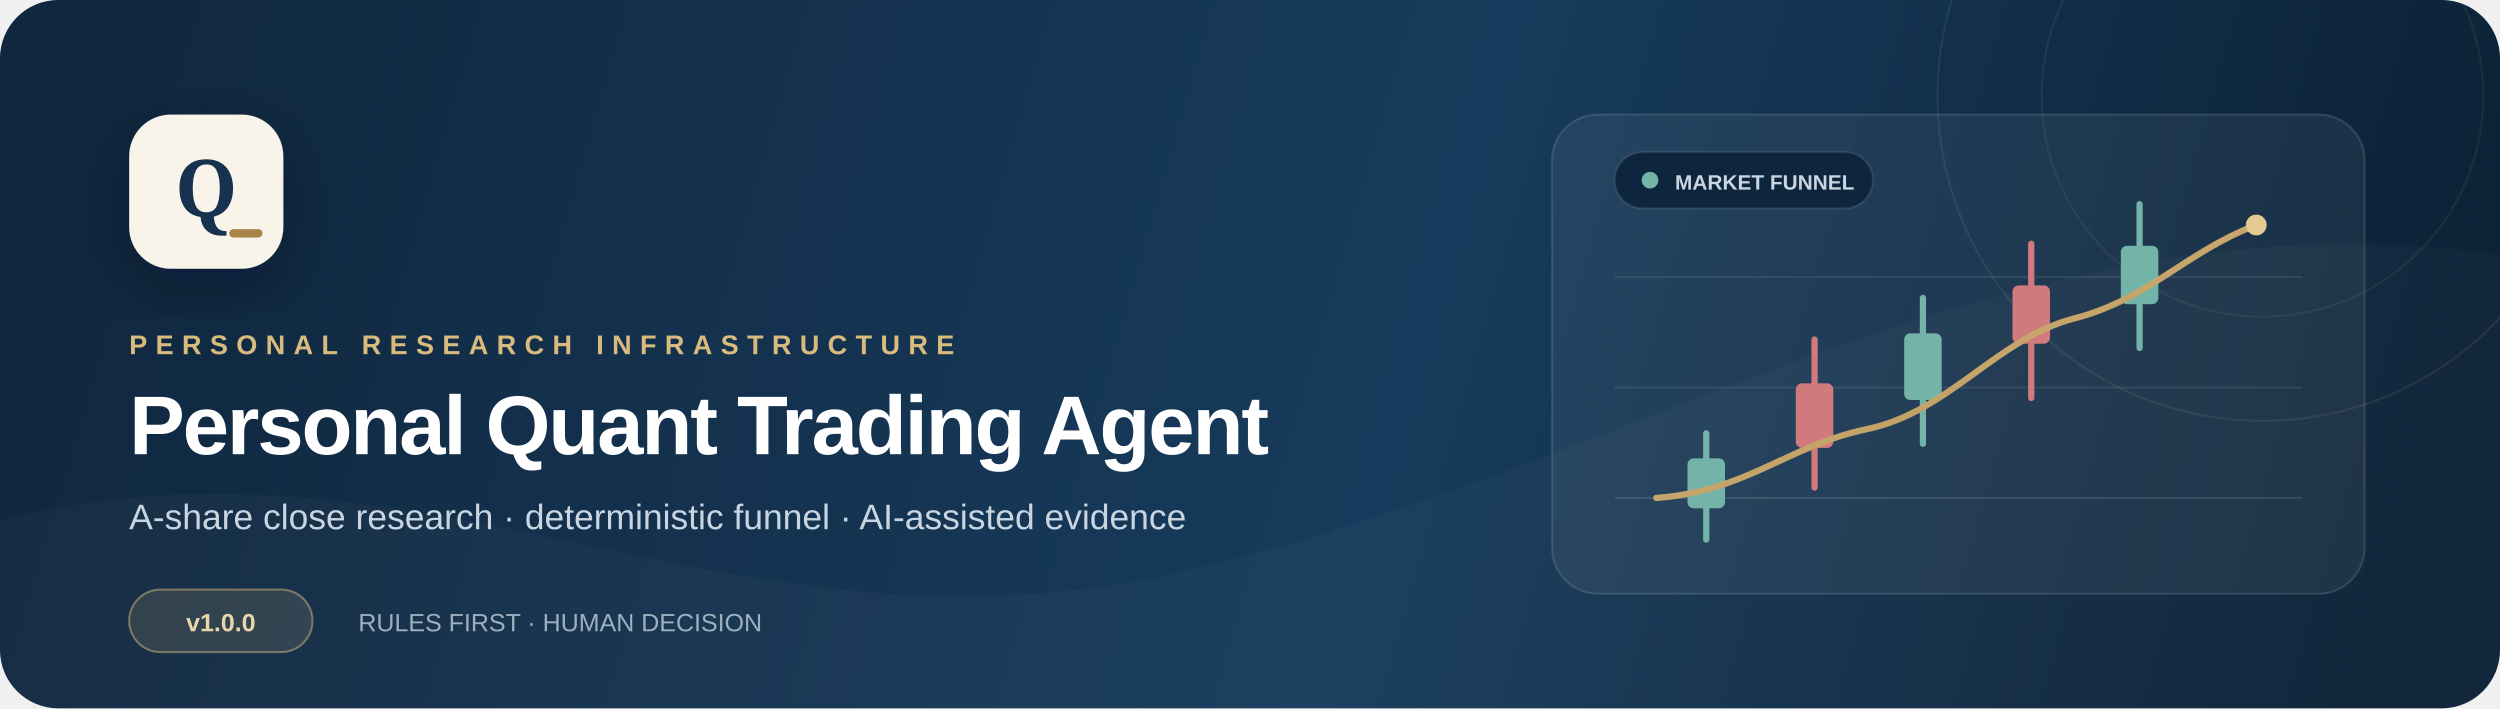
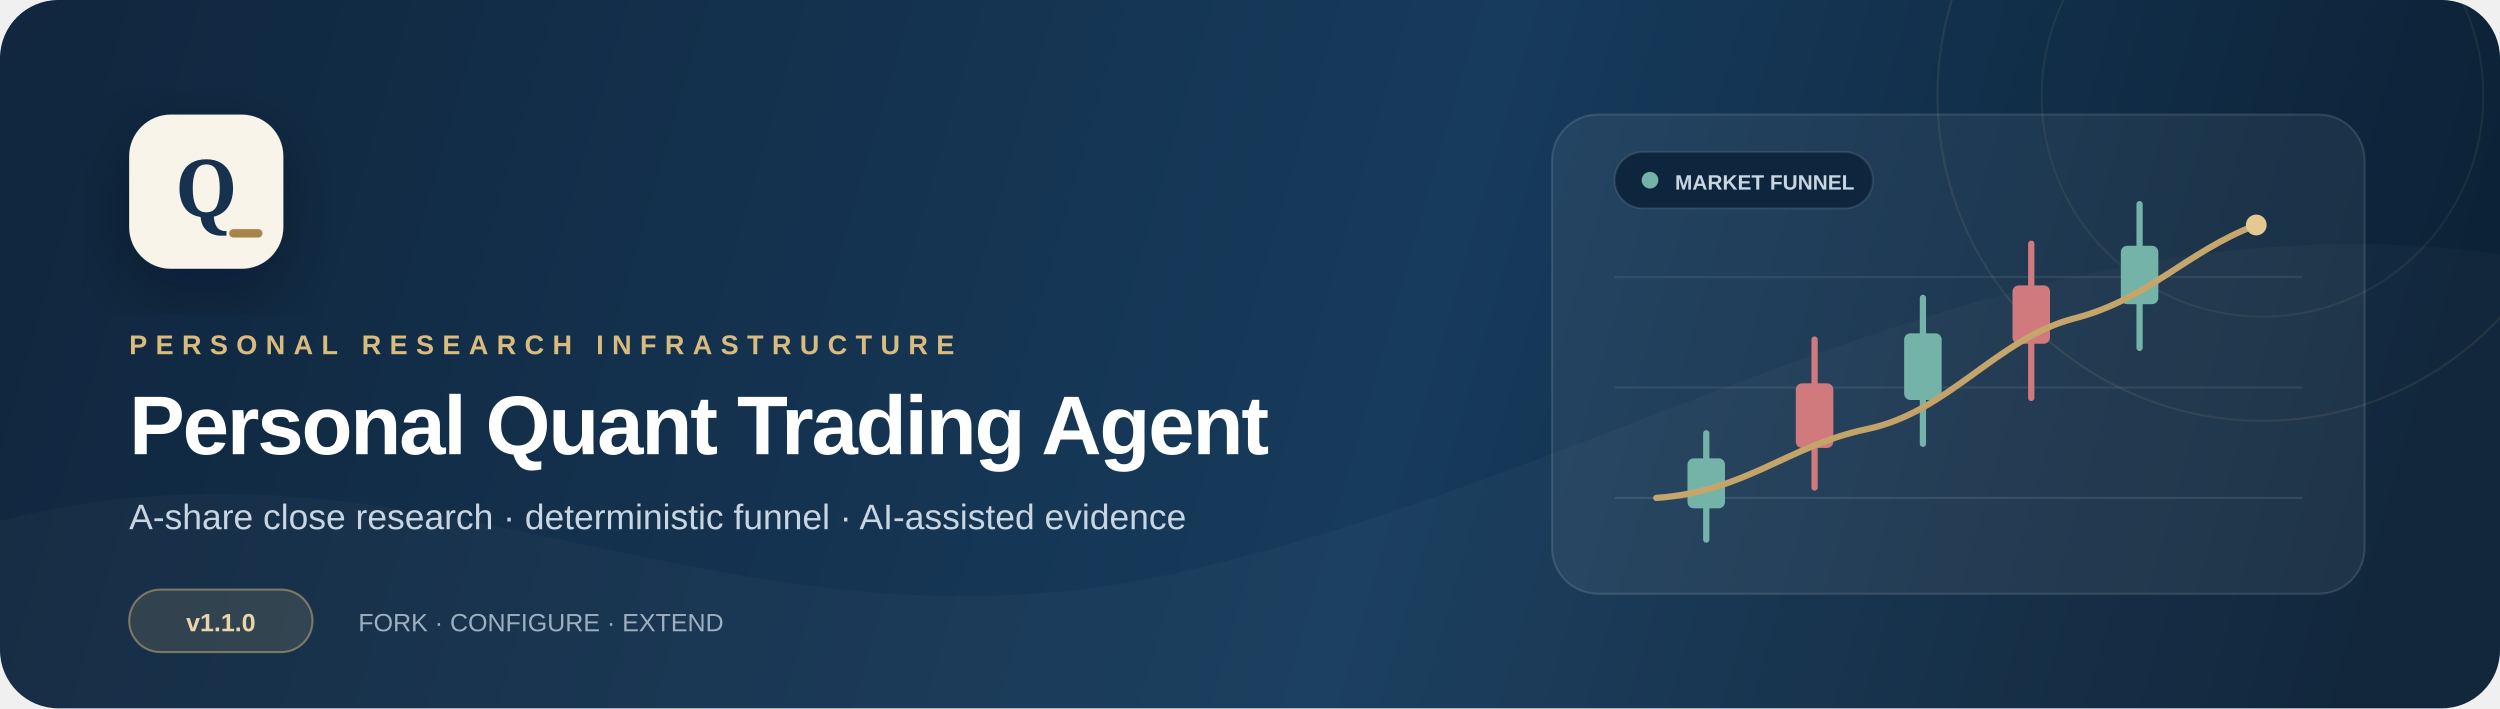
<svg xmlns="http://www.w3.org/2000/svg" width="1200" height="340" viewBox="0 0 1200 340" fill="none">
  <defs>
    <linearGradient id="bg" x1="40" y1="18" x2="1130" y2="330" gradientUnits="userSpaceOnUse">
      <stop stop-color="#10273F" />
      <stop offset="0.58" stop-color="#173B5C" />
      <stop offset="1" stop-color="#0C2237" />
    </linearGradient>
    <linearGradient id="gold" x1="0" y1="0" x2="1" y2="1">
      <stop stop-color="#E4C990" />
      <stop offset="1" stop-color="#A98448" />
    </linearGradient>
    <filter id="shadow" x="-30%" y="-30%" width="160%" height="160%">
      <feDropShadow dx="0" dy="10" stdDeviation="16" flood-color="#06121F" flood-opacity="0.35" />
    </filter>
  </defs>
  <rect width="1200" height="340" rx="28" fill="url(#bg)" />
  <path d="M0 250C204 198 350 323 565 275C783 226 967 90 1200 122V340H0V250Z" fill="#FFFFFF" fill-opacity="0.025" />
  <circle cx="1086" cy="46" r="156" stroke="#D9BB7E" stroke-opacity="0.10" />
  <circle cx="1086" cy="46" r="106" stroke="#D9BB7E" stroke-opacity="0.08" />
  <g transform="translate(62 55)" filter="url(#shadow)">
    <rect width="74" height="74" rx="20" fill="#F8F4EA" />
    <text x="37" y="49" text-anchor="middle" fill="#15314F" font-family="Georgia, serif" font-size="38" font-weight="700">Q</text>
    <path d="M50 57H62" stroke="#A98448" stroke-width="4" stroke-linecap="round" />
  </g>
  <text x="62" y="170" fill="#D9BB7E" font-family="Arial, sans-serif" font-size="13" font-weight="700" letter-spacing="4">PERSONAL RESEARCH INFRASTRUCTURE</text>
  <text x="62" y="218" fill="#FFFFFF" font-family="Arial, sans-serif" font-size="40" font-weight="700" letter-spacing="-1">Personal Quant Trading Agent</text>
  <text x="62" y="254" fill="#C9D5E0" font-family="Arial, sans-serif" font-size="17">A-share close research · deterministic funnel · AI-assisted evidence</text>
  <g transform="translate(62 283)">
    <rect width="88" height="30" rx="15" fill="#D9BB7E" fill-opacity="0.14" stroke="#D9BB7E" stroke-opacity="0.48" />
-     <text x="44" y="20" text-anchor="middle" fill="#E8D5AA" font-family="Arial, sans-serif" font-size="12" font-weight="700">v1.0.0</text>
-     <text x="110" y="20" fill="#9EB0C0" font-family="Arial, sans-serif" font-size="12">RULES FIRST · HUMAN DECISION</text>
+     <text x="44" y="20" text-anchor="middle" fill="#E8D5AA" font-family="Arial, sans-serif" font-size="12" font-weight="700">v1.1.0</text>
+     <text x="110" y="20" fill="#9EB0C0" font-family="Arial, sans-serif" font-size="12">FORK · CONFIGURE · EXTEND</text>
  </g>
  <g transform="translate(745 55)">
    <rect width="390" height="230" rx="22" fill="#FFFFFF" fill-opacity="0.055" stroke="#FFFFFF" stroke-opacity="0.12" />
    <path d="M30 184H360" stroke="#FFFFFF" stroke-opacity="0.10" />
    <path d="M30 131H360" stroke="#FFFFFF" stroke-opacity="0.08" />
    <path d="M30 78H360" stroke="#FFFFFF" stroke-opacity="0.08" />
    <g stroke-linecap="round">
      <path d="M74 153V204" stroke="#74B4A8" stroke-width="3" />
      <rect x="65" y="165" width="18" height="24" rx="3" fill="#74B4A8" />
      <path d="M126 108V179" stroke="#D17A7E" stroke-width="3" />
      <rect x="117" y="129" width="18" height="31" rx="3" fill="#D17A7E" />
      <path d="M178 88V158" stroke="#74B4A8" stroke-width="3" />
      <rect x="169" y="105" width="18" height="32" rx="3" fill="#74B4A8" />
      <path d="M230 62V136" stroke="#D17A7E" stroke-width="3" />
      <rect x="221" y="82" width="18" height="28" rx="3" fill="#D17A7E" />
      <path d="M282 43V112" stroke="#74B4A8" stroke-width="3" />
      <rect x="273" y="63" width="18" height="28" rx="3" fill="#74B4A8" />
    </g>
    <path d="M50 184C93 181 113 159 151 151C190 143 213 108 250 98C286 89 304 66 338 53" stroke="url(#gold)" stroke-width="3" stroke-linecap="round" />
    <circle cx="338" cy="53" r="5" fill="#E4C990" />
    <g transform="translate(30 18)">
      <rect width="124" height="27" rx="13.5" fill="#0E263D" stroke="#FFFFFF" stroke-opacity="0.10" />
      <circle cx="17" cy="13.5" r="4" fill="#74B4A8" />
      <text x="29" y="18" fill="#C9D5E0" font-family="Arial, sans-serif" font-size="10" font-weight="700">MARKET FUNNEL</text>
    </g>
  </g>
</svg>
